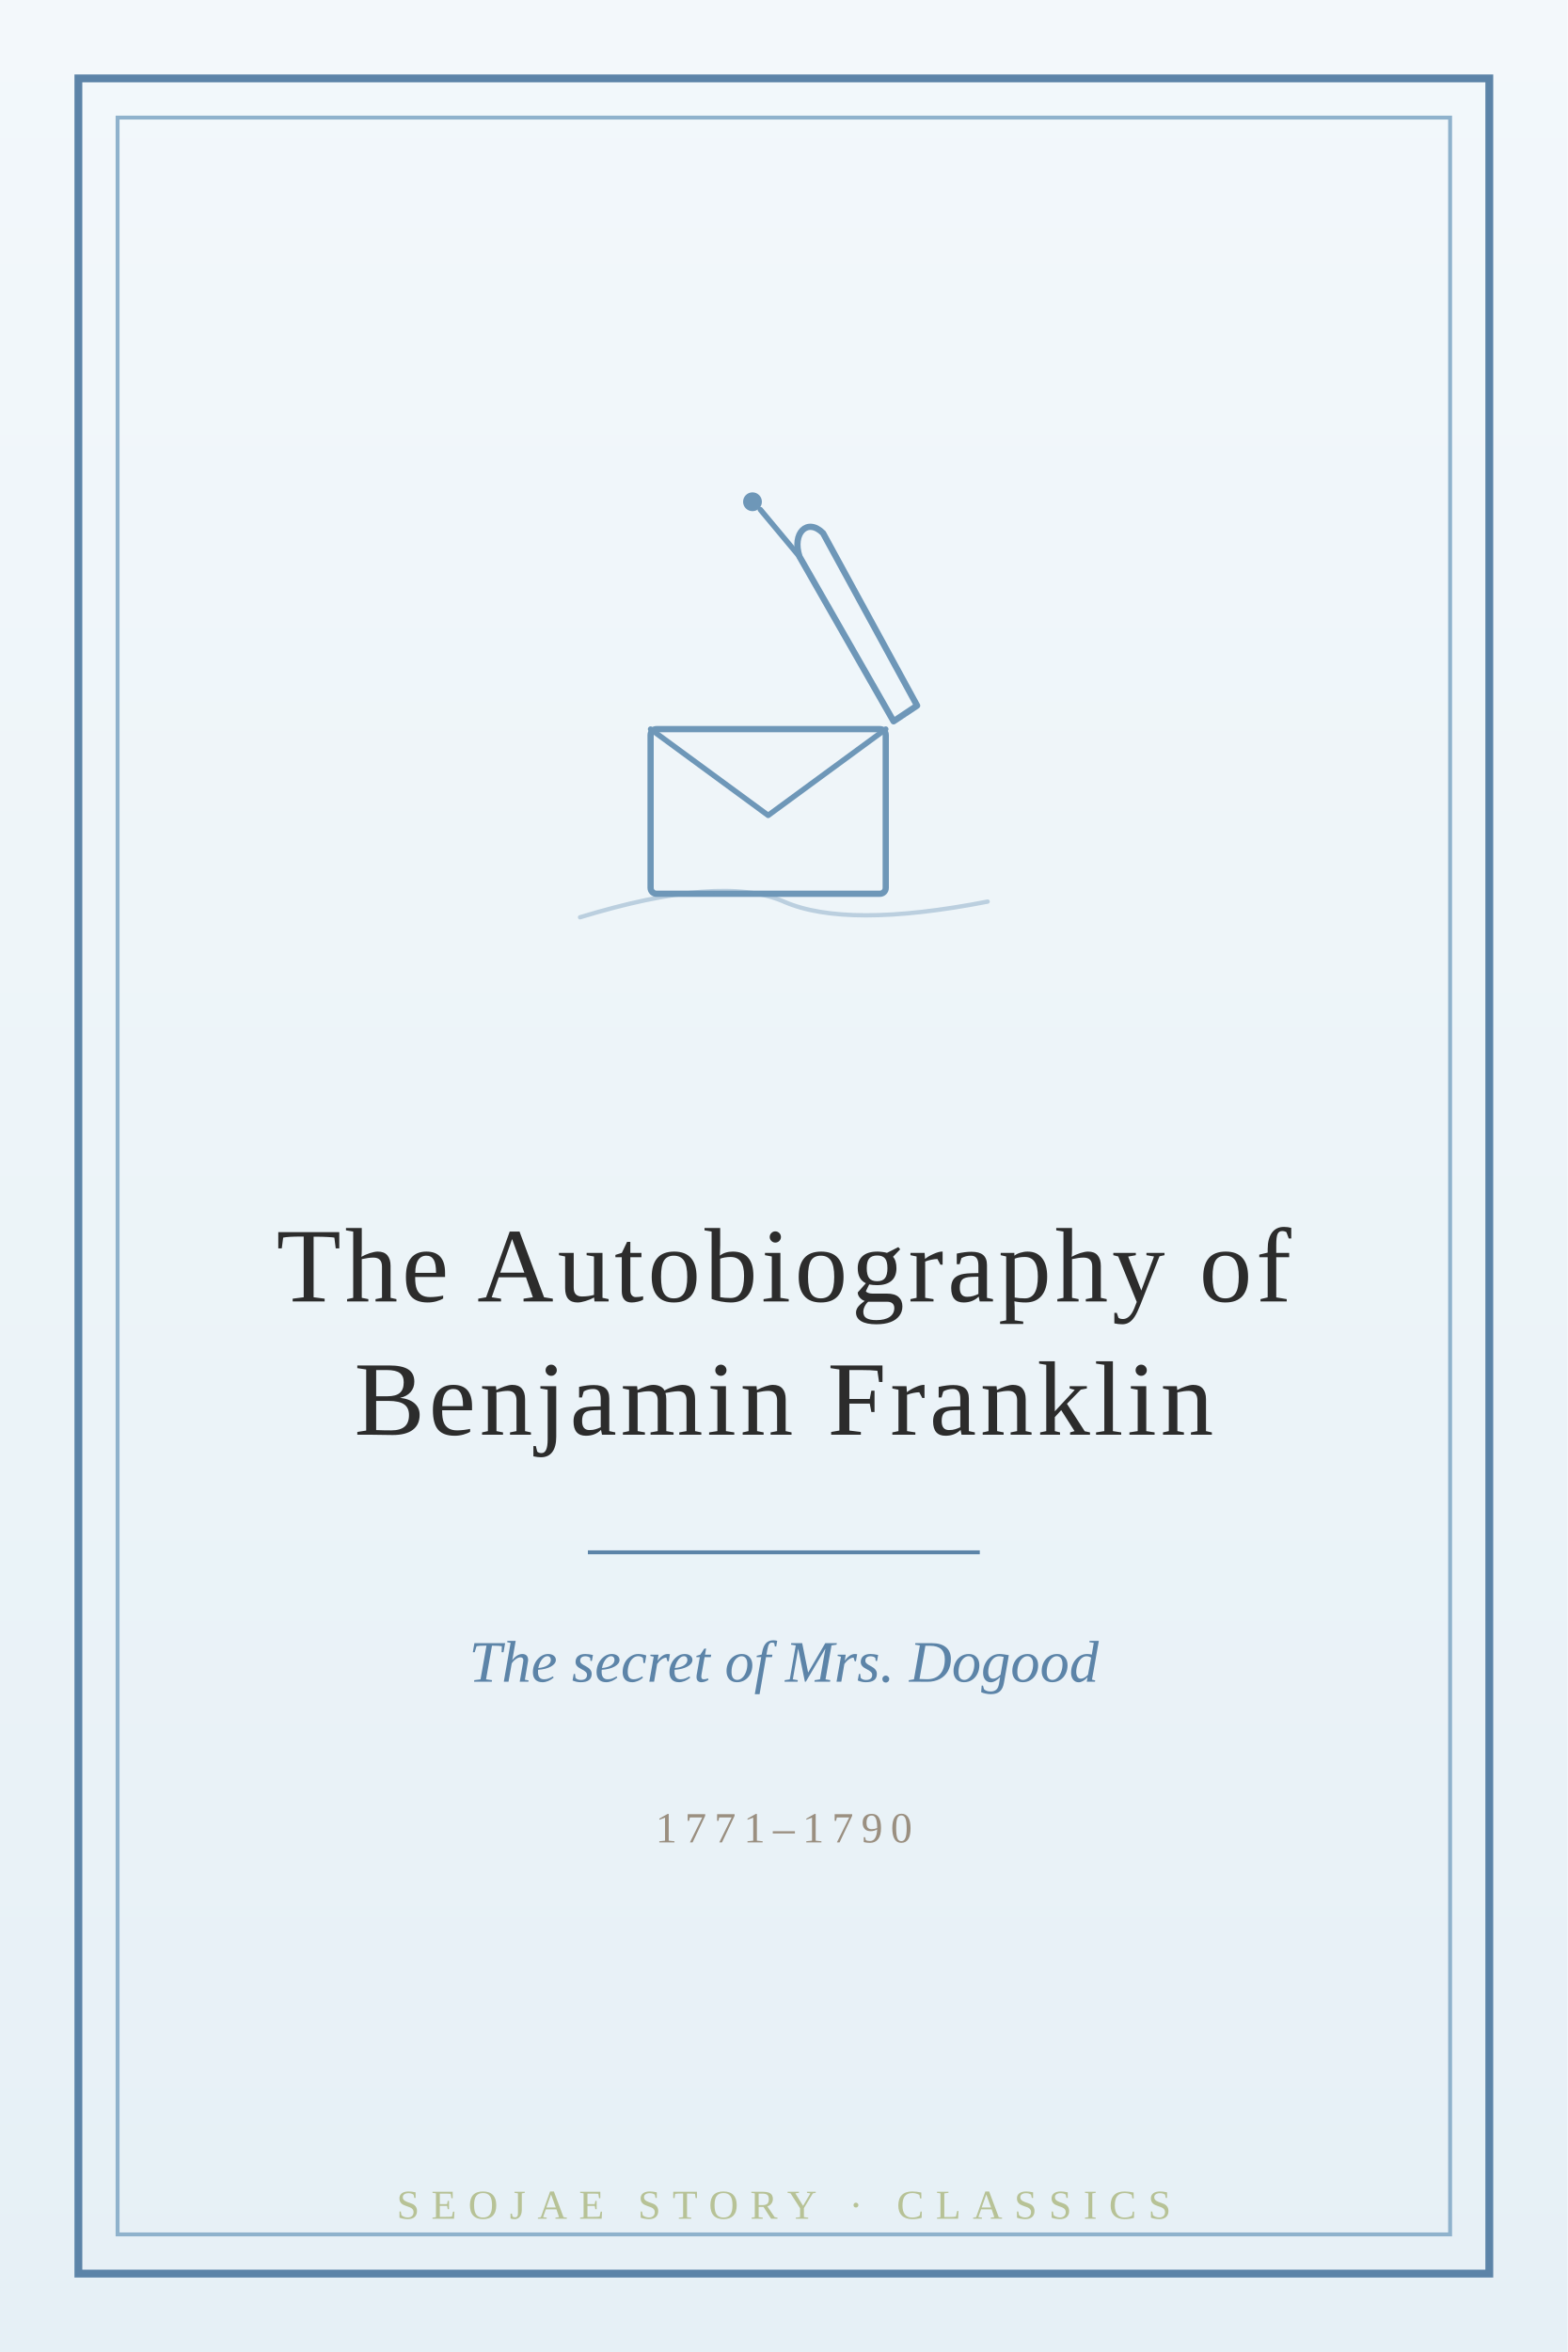
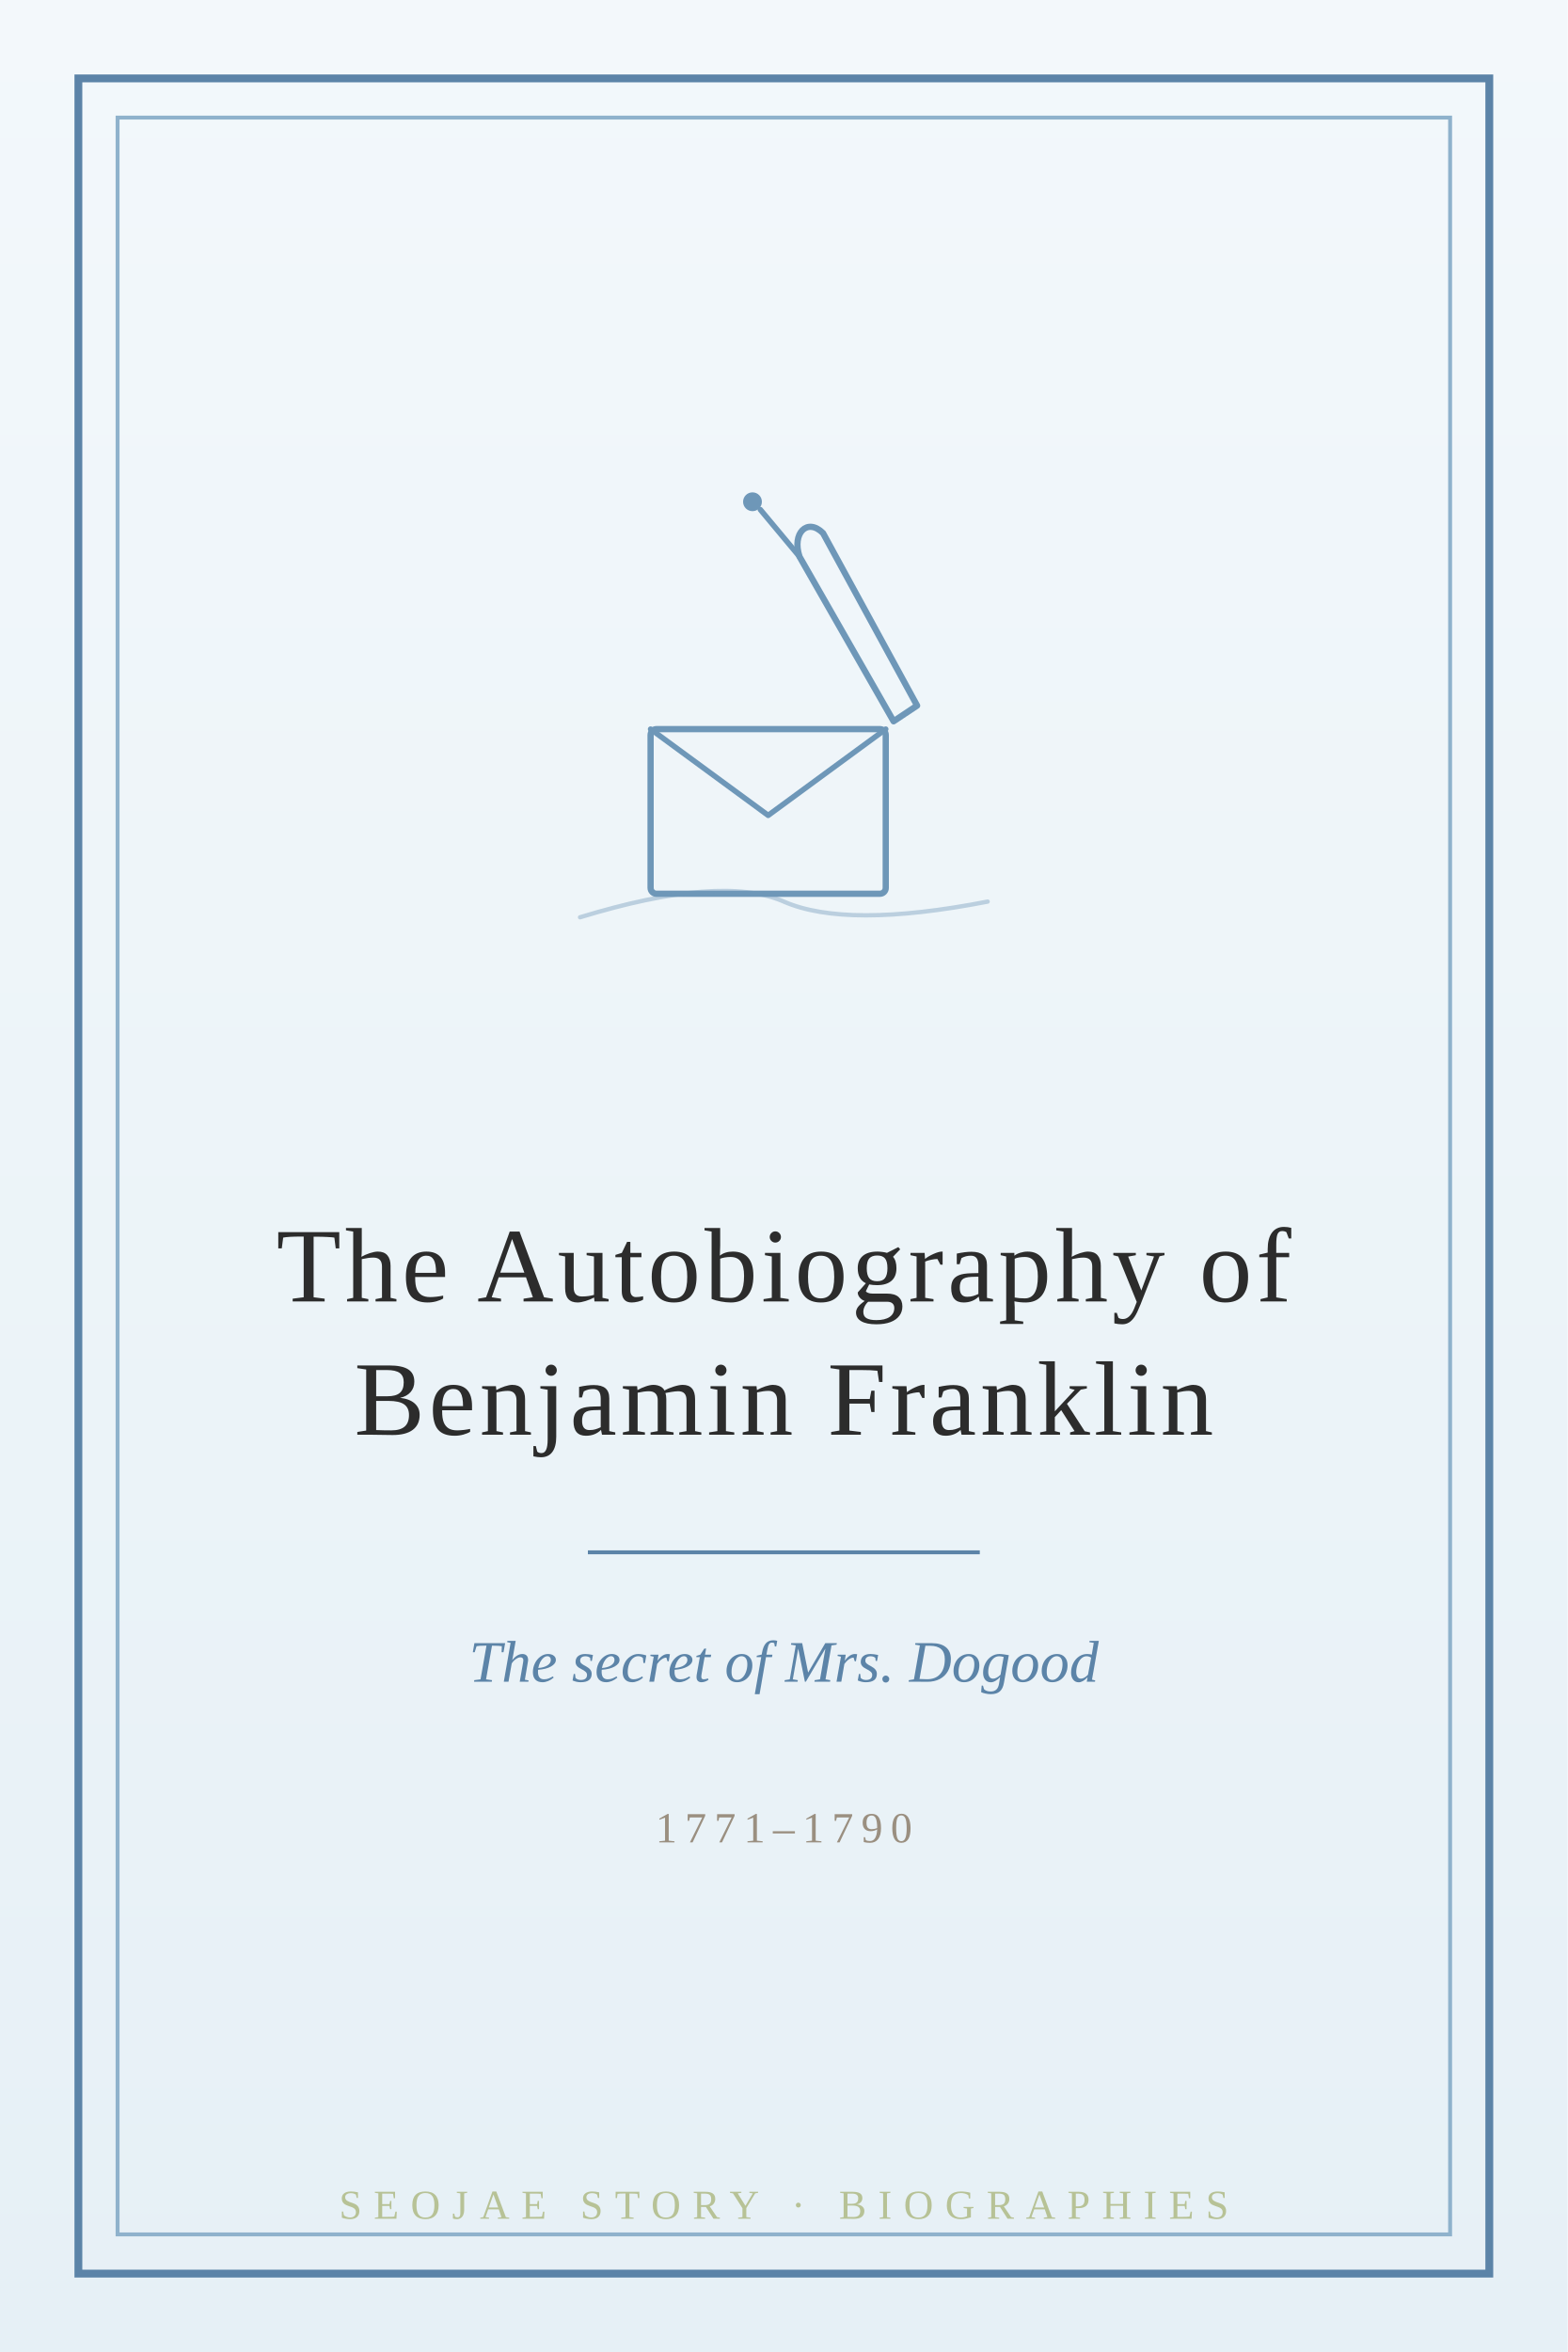
<svg xmlns="http://www.w3.org/2000/svg" viewBox="0 0 400 600" role="img" aria-label="The Autobiography of Benjamin Franklin">
  <defs>
    <linearGradient id="bg" x1="0" y1="0" x2="0" y2="1">
      <stop offset="0" stop-color="#F3F8FB" />
      <stop offset="1" stop-color="#E6F0F6" />
    </linearGradient>
  </defs>
  <rect width="400" height="600" fill="url(#bg)" />
  <rect x="20" y="20" width="360" height="560" fill="none" stroke="#5C84A8" stroke-width="2" />
  <rect x="30" y="30" width="340" height="540" fill="none" stroke="#8FB2CC" stroke-width="1" />
  <g transform="translate(200 176)" stroke="#6E97B8" fill="none" stroke-linecap="round" stroke-linejoin="round">
    <rect x="-34" y="10" width="60" height="42" rx="1.5" stroke-width="1.6" />
    <path d="M-34 10 l30 22 l30 -22" stroke-width="1.4" />
    <path d="M28 8 L 4 -34 C 2 -40 6 -44 10 -40 L 34 4 Z" stroke-width="1.6" />
    <path d="M4 -34 L -6 -46" stroke-width="1.4" />
    <circle cx="-8" cy="-48" r="2.4" fill="#6E97B8" stroke="none" />
    <path d="M-52 58 q 36 -11 52 -4 t 52 0" stroke-width="1.1" opacity="0.4" />
  </g>
  <text x="200" y="332" text-anchor="middle" font-family="Georgia, 'Times New Roman', serif" font-size="27" fill="#2C2C2C" letter-spacing="1">The Autobiography of</text>
  <text x="200" y="366" text-anchor="middle" font-family="Georgia, 'Times New Roman', serif" font-size="27" fill="#2C2C2C" letter-spacing="1">Benjamin Franklin</text>
  <line x1="150" y1="396" x2="250" y2="396" stroke="#5C84A8" stroke-width="1" />
  <text x="200" y="429" text-anchor="middle" font-family="Georgia, 'Times New Roman', serif" font-size="15" font-style="italic" fill="#5C84A8">The secret of Mrs. Dogood</text>
  <text x="200" y="470" text-anchor="middle" font-family="Georgia, 'Times New Roman', serif" font-size="11" fill="#9A8F80" letter-spacing="2">1771–1790</text>
-   <text x="200" y="566" text-anchor="middle" font-family="Georgia, 'Times New Roman', serif" font-size="10.5" fill="#B7C296" letter-spacing="3">SEOJAE STORY · CLASSICS</text>
+   <text x="200" y="566" text-anchor="middle" font-family="Georgia, 'Times New Roman', serif" font-size="10.5" fill="#B7C296" letter-spacing="3">SEOJAE STORY · BIOGRAPHIES</text>
</svg>
